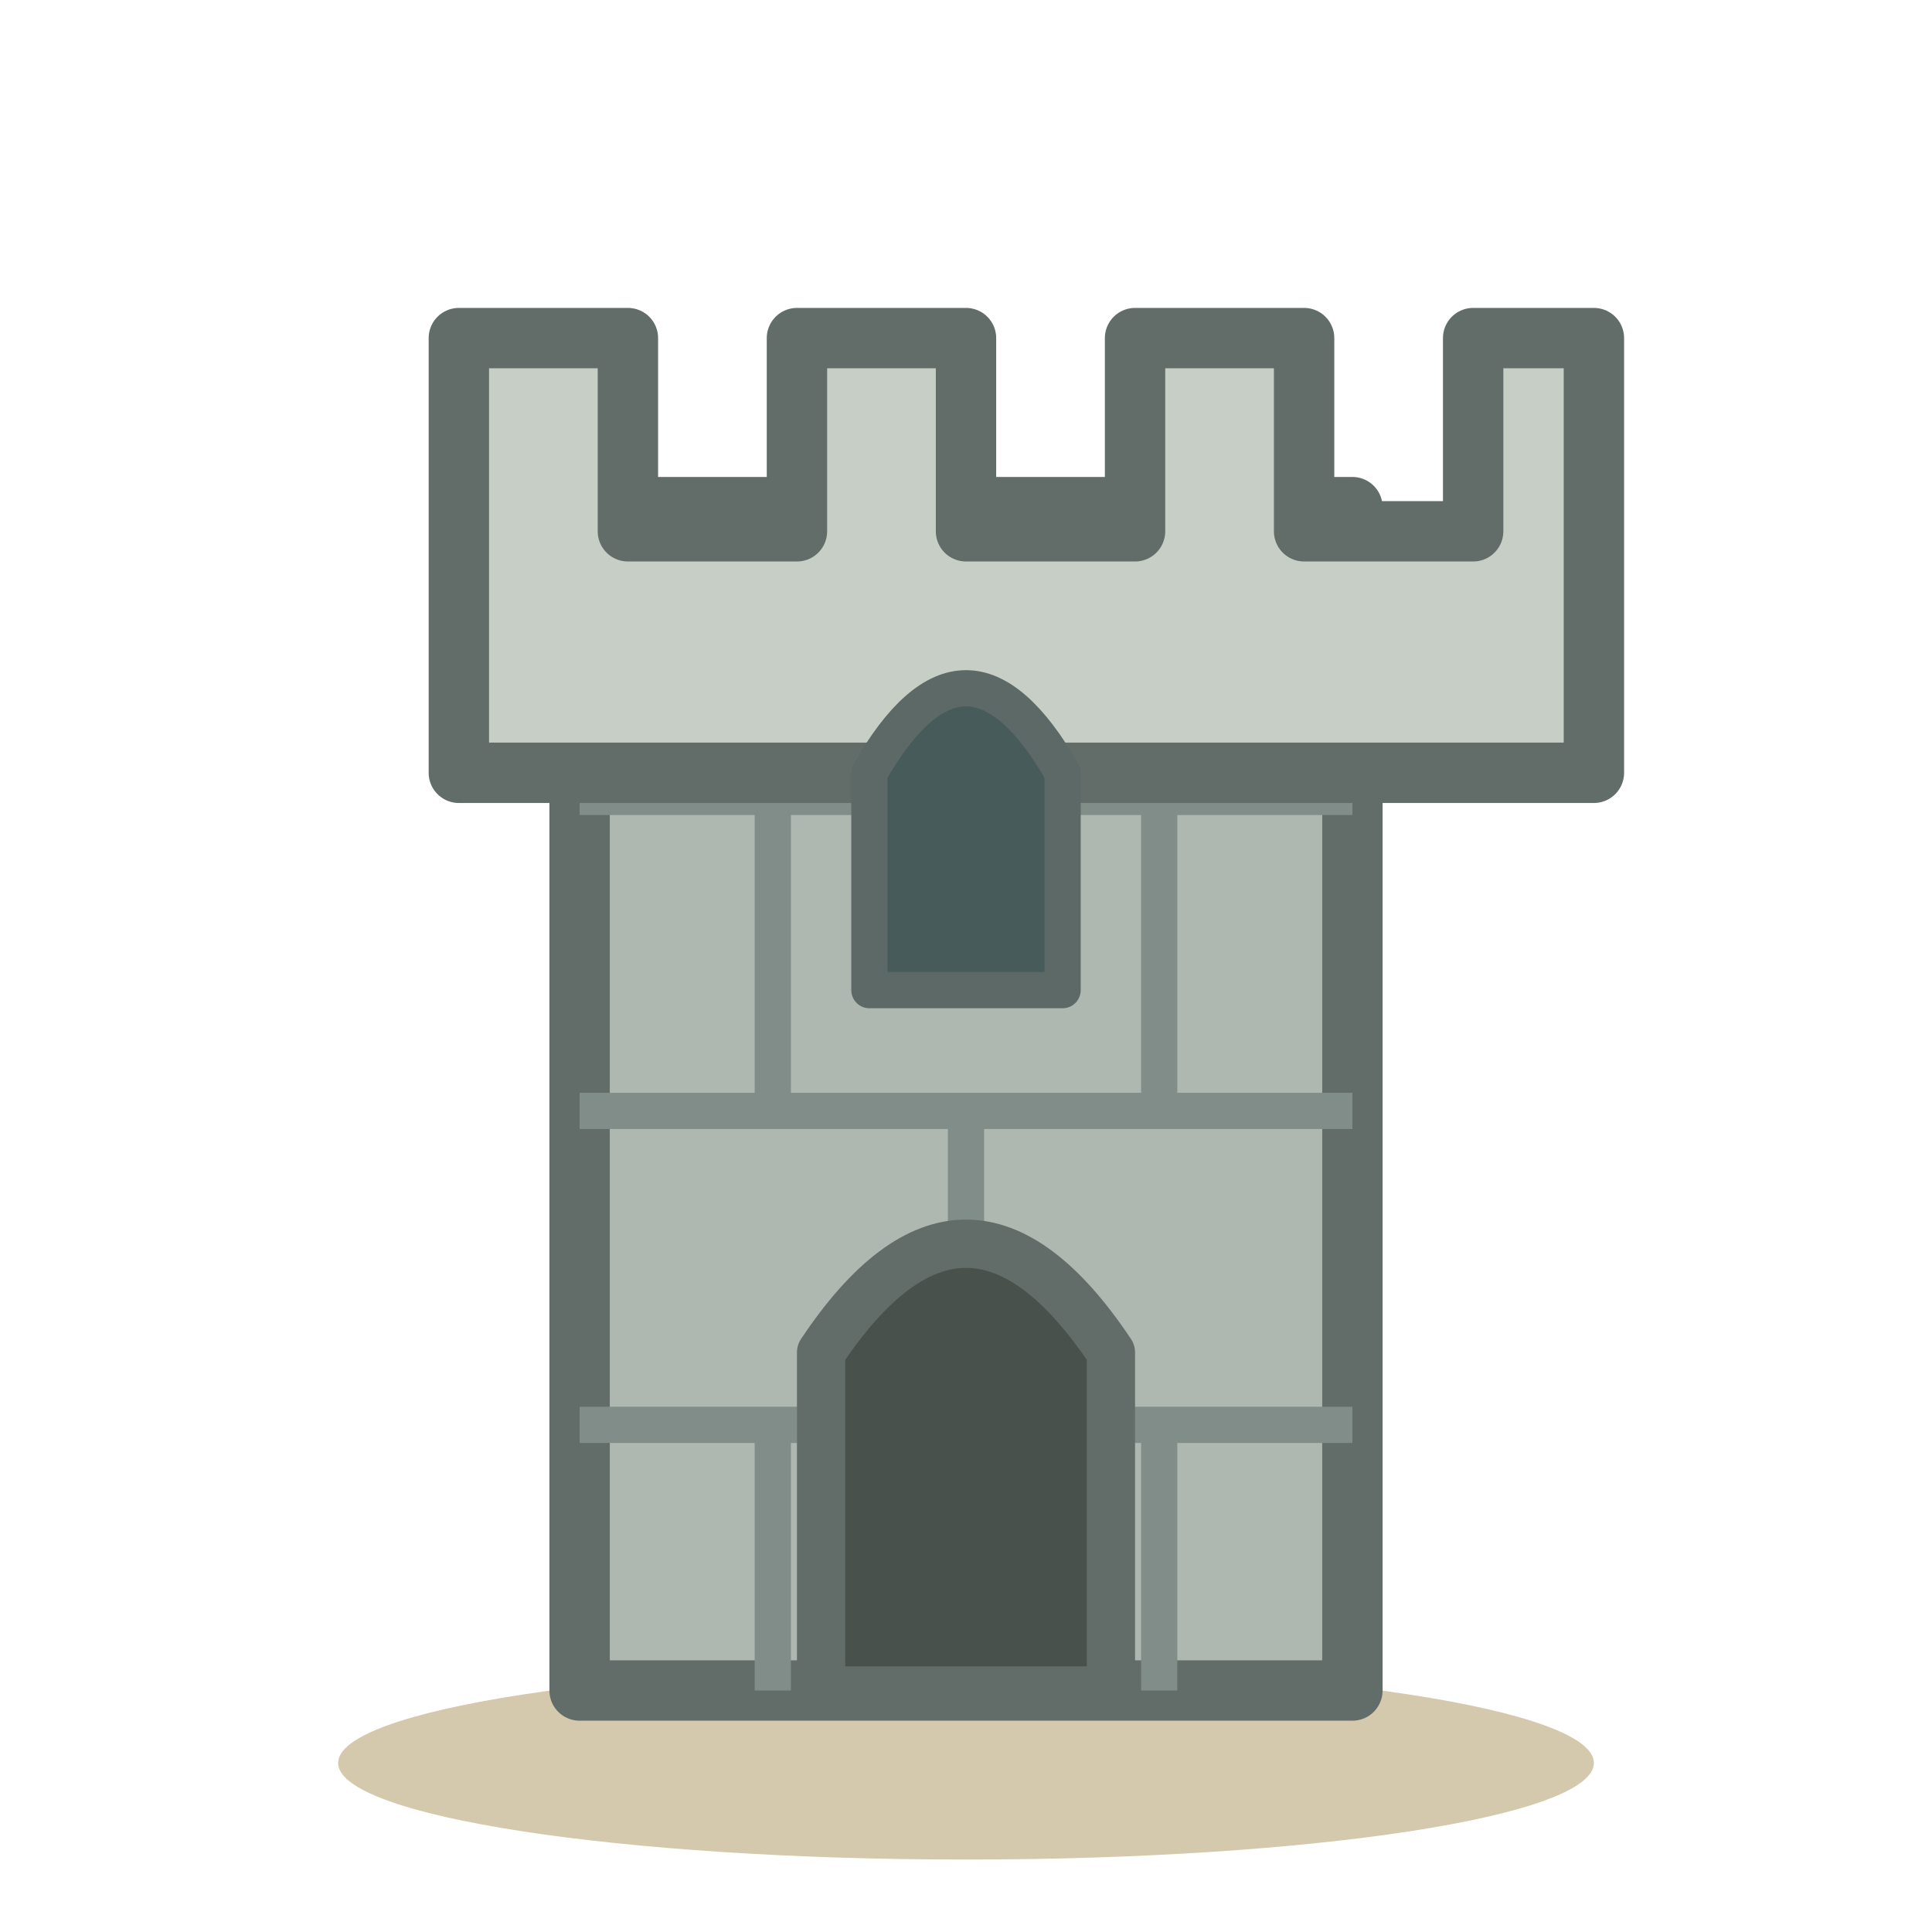
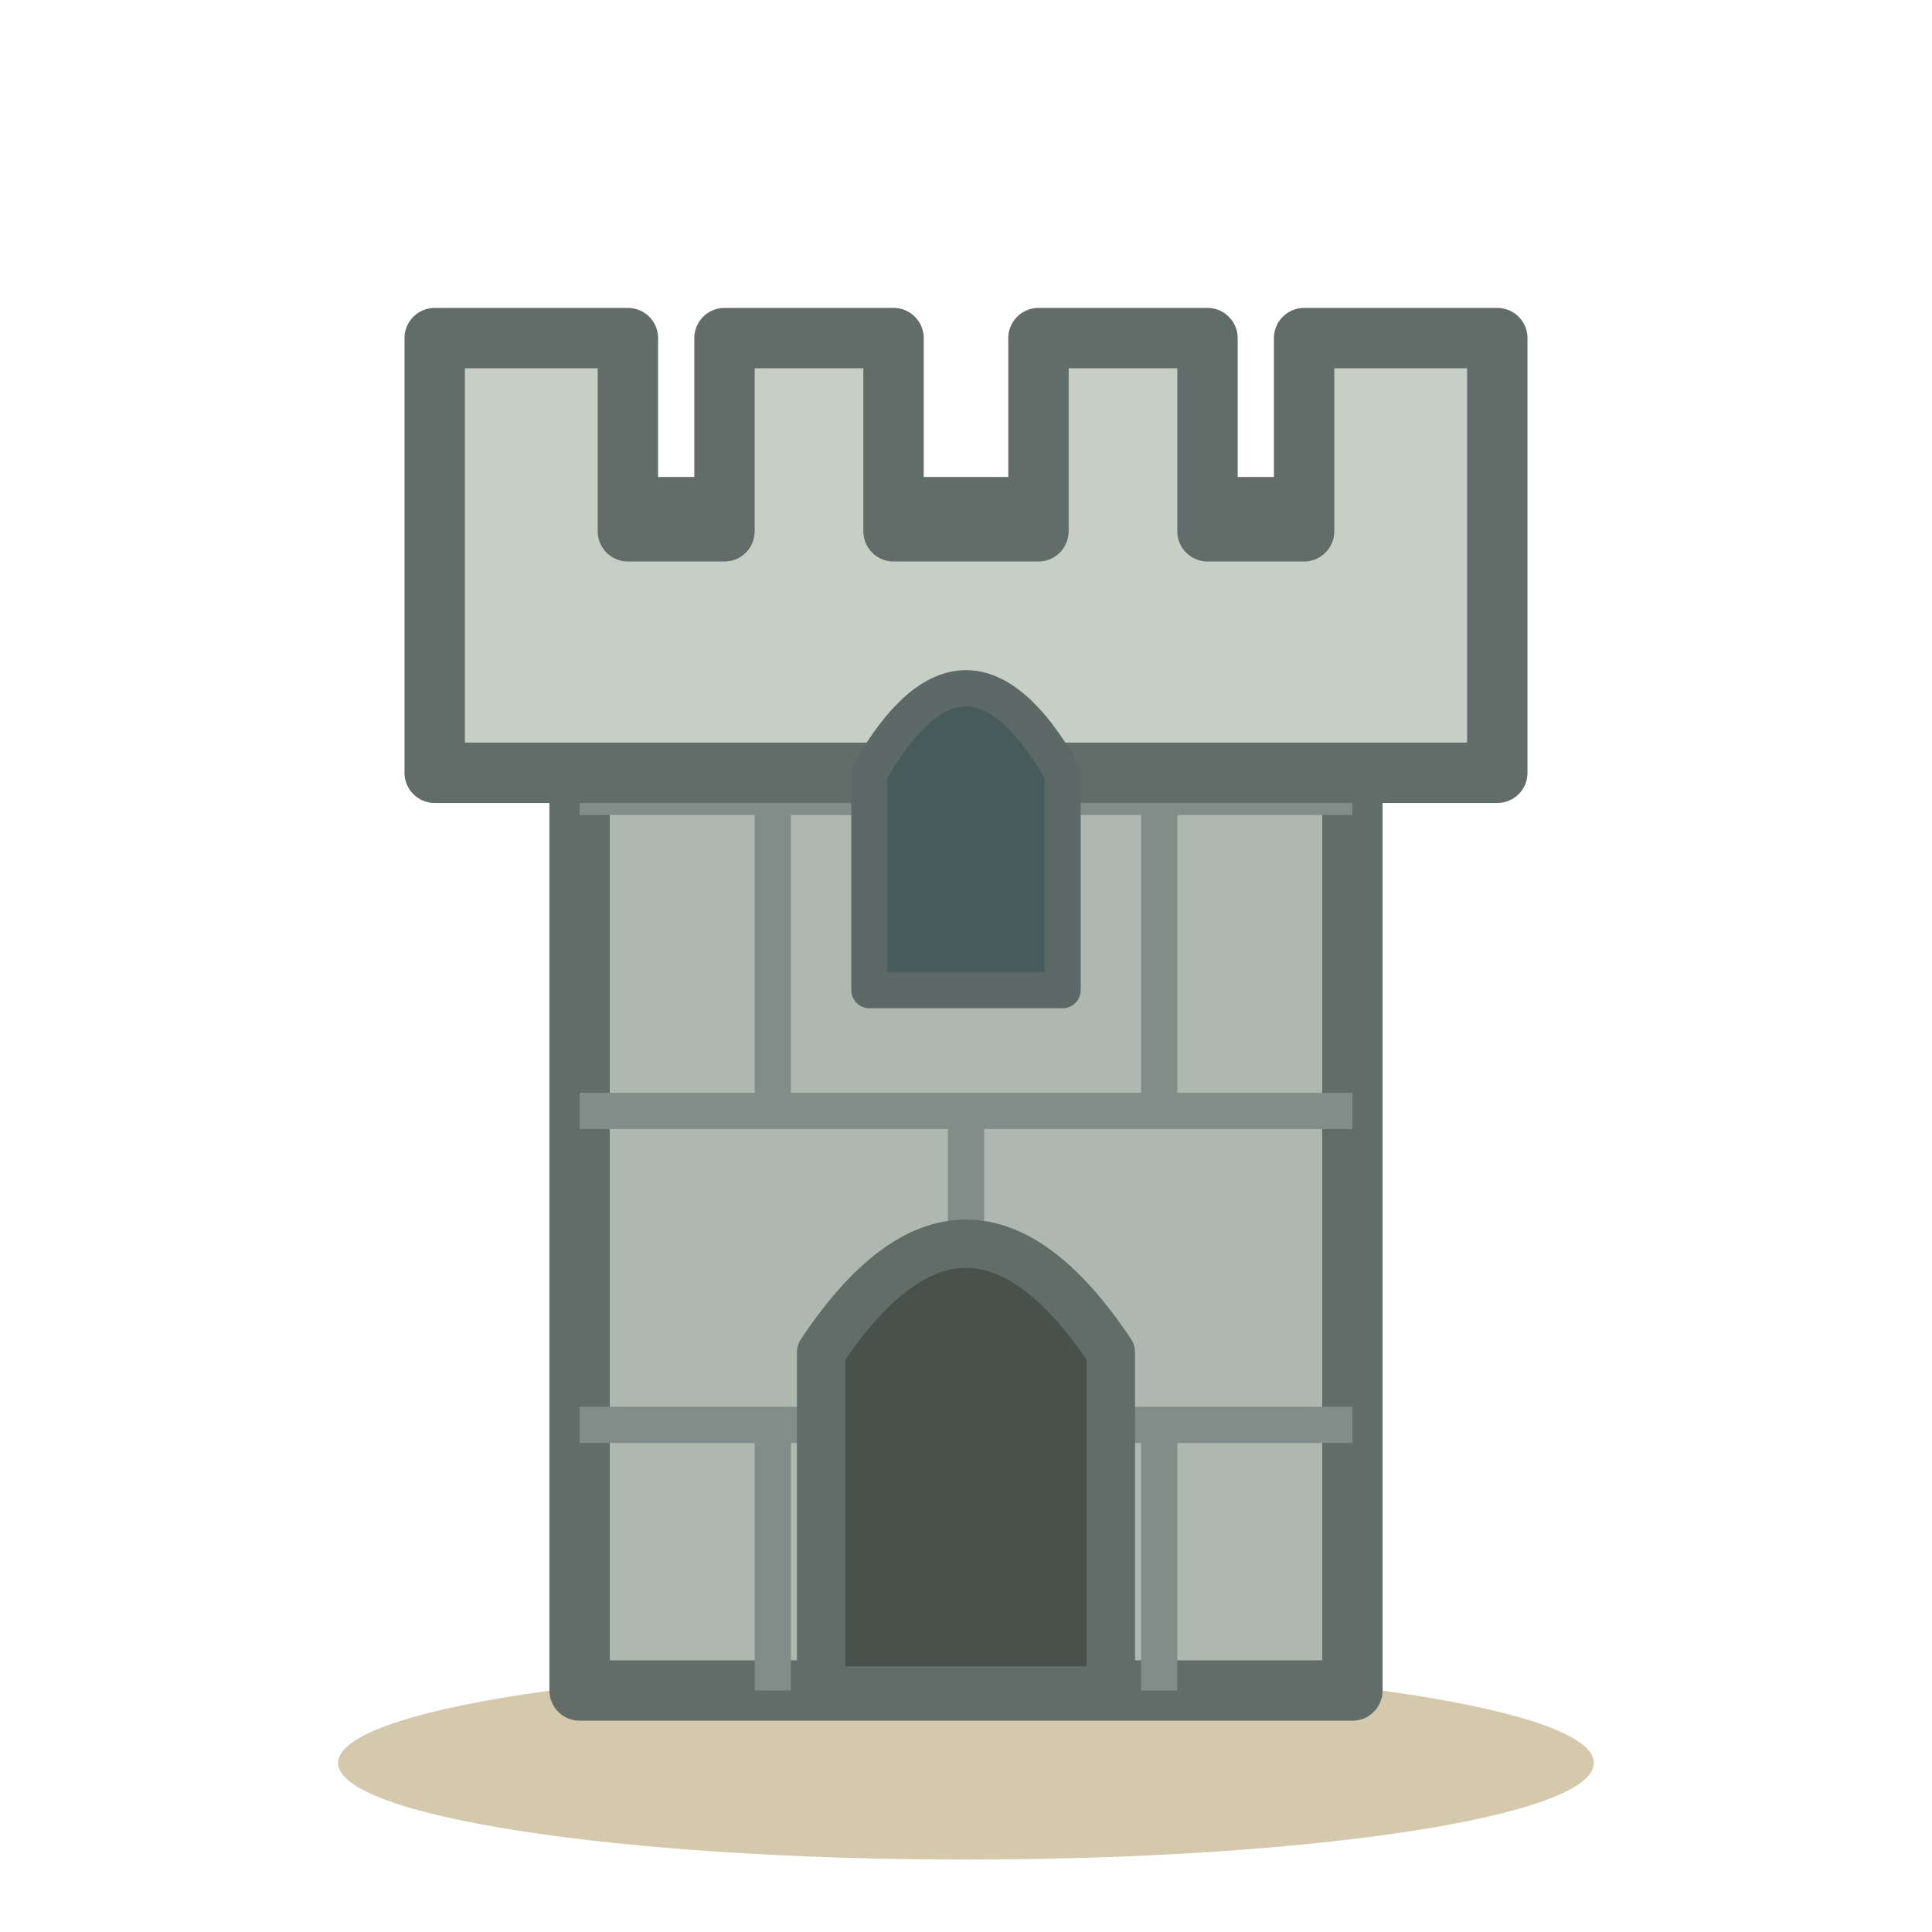
<svg xmlns="http://www.w3.org/2000/svg" viewBox="0 0 80 80">
  <g stroke-linejoin="round">
    <ellipse cx="40" cy="73" rx="26" ry="4" fill="#d4c9ad" />
    <path d="M24 21h32v49H24Z" fill="#afb7b1" stroke="#626d69" stroke-width="2.5" />
    <path d="M24 33h32M24 46h32M24 59h32M40 22v11M32 33v13m16-13v13M40 46v13M32 59v11m16-11v11" stroke="#818d88" stroke-width="1.5" />
-     <path d="M19 14h7v8h7v-8h7v8h7v-8h7v8h7v-8h5v18H19Z" fill="#c7cec5" stroke="#626d69" stroke-width="2.5" />
+     <path d="M18 14h8v8h4v-8h7v8h6v-8h7v8h4v-8h8v18H18Z" fill="#c7cec5" stroke="#626d69" stroke-width="2.5" />
    <path d="M36 41v-9q4-7 8 0v9Z" fill="#485b5b" stroke="#5d6966" stroke-width="1.5" />
    <path d="M34 70V56q6-9 12 0v14Z" fill="#49514d" stroke="#626d69" stroke-width="2" />
  </g>
</svg>
